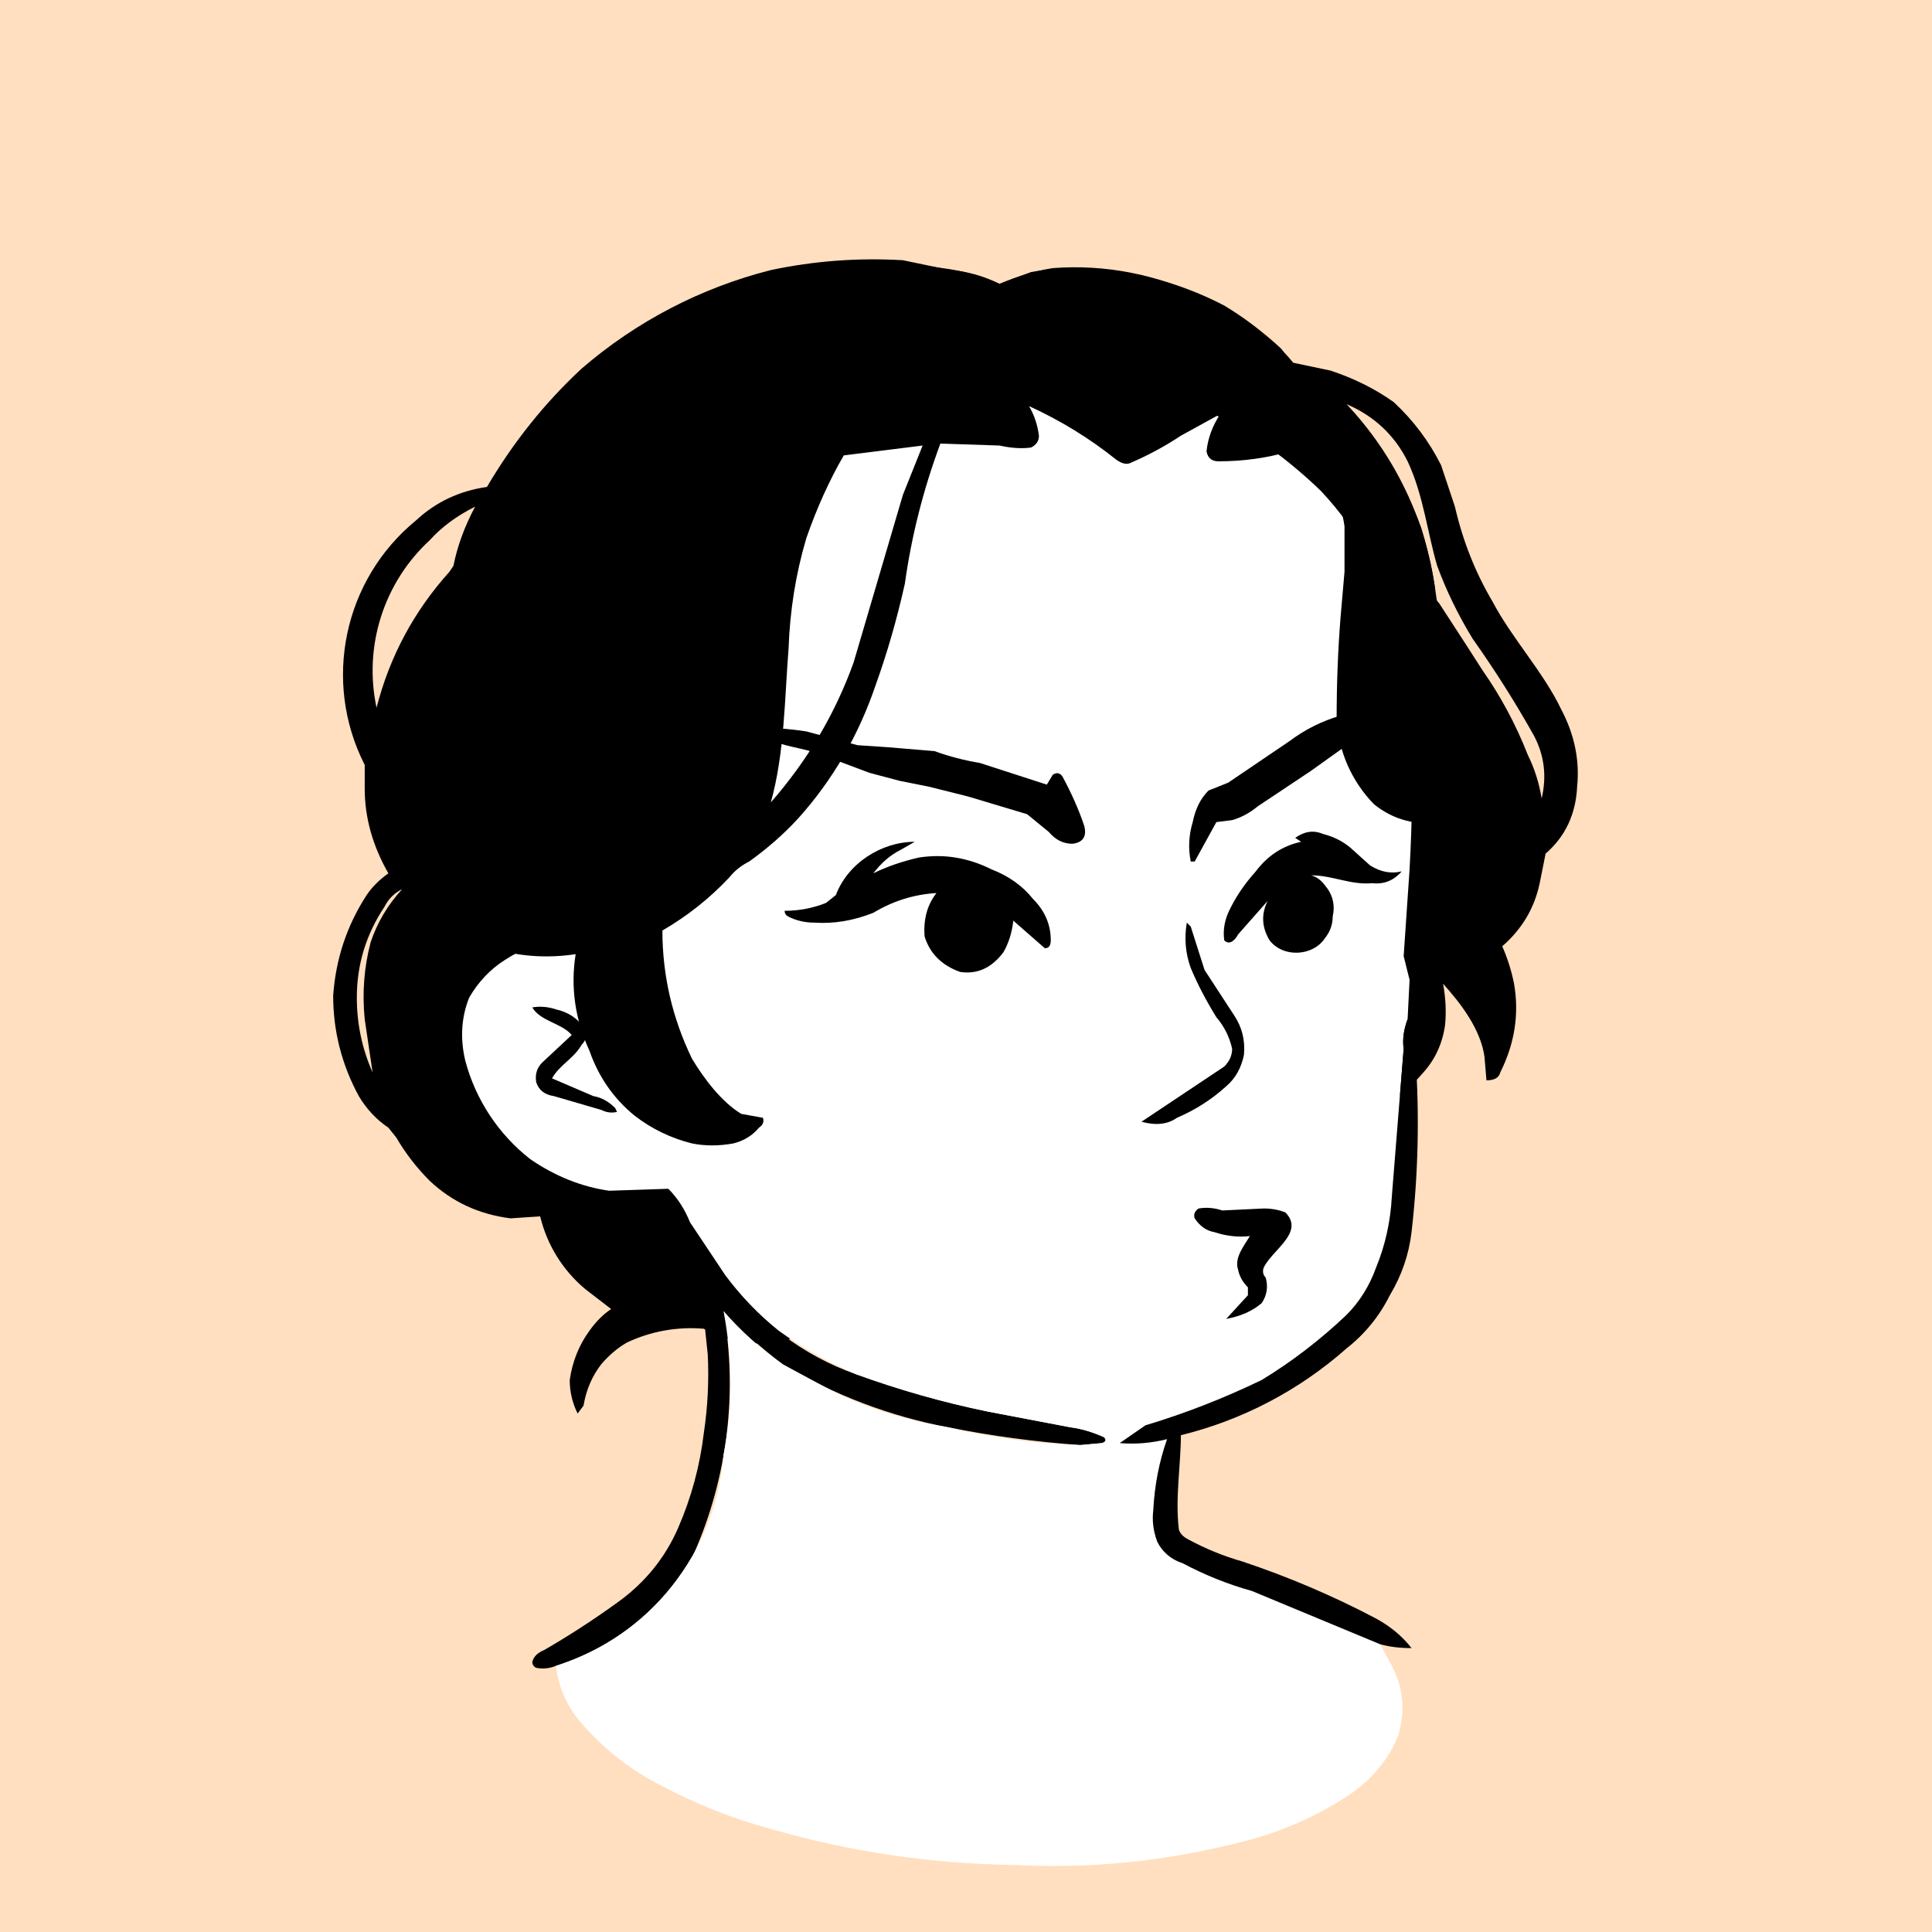
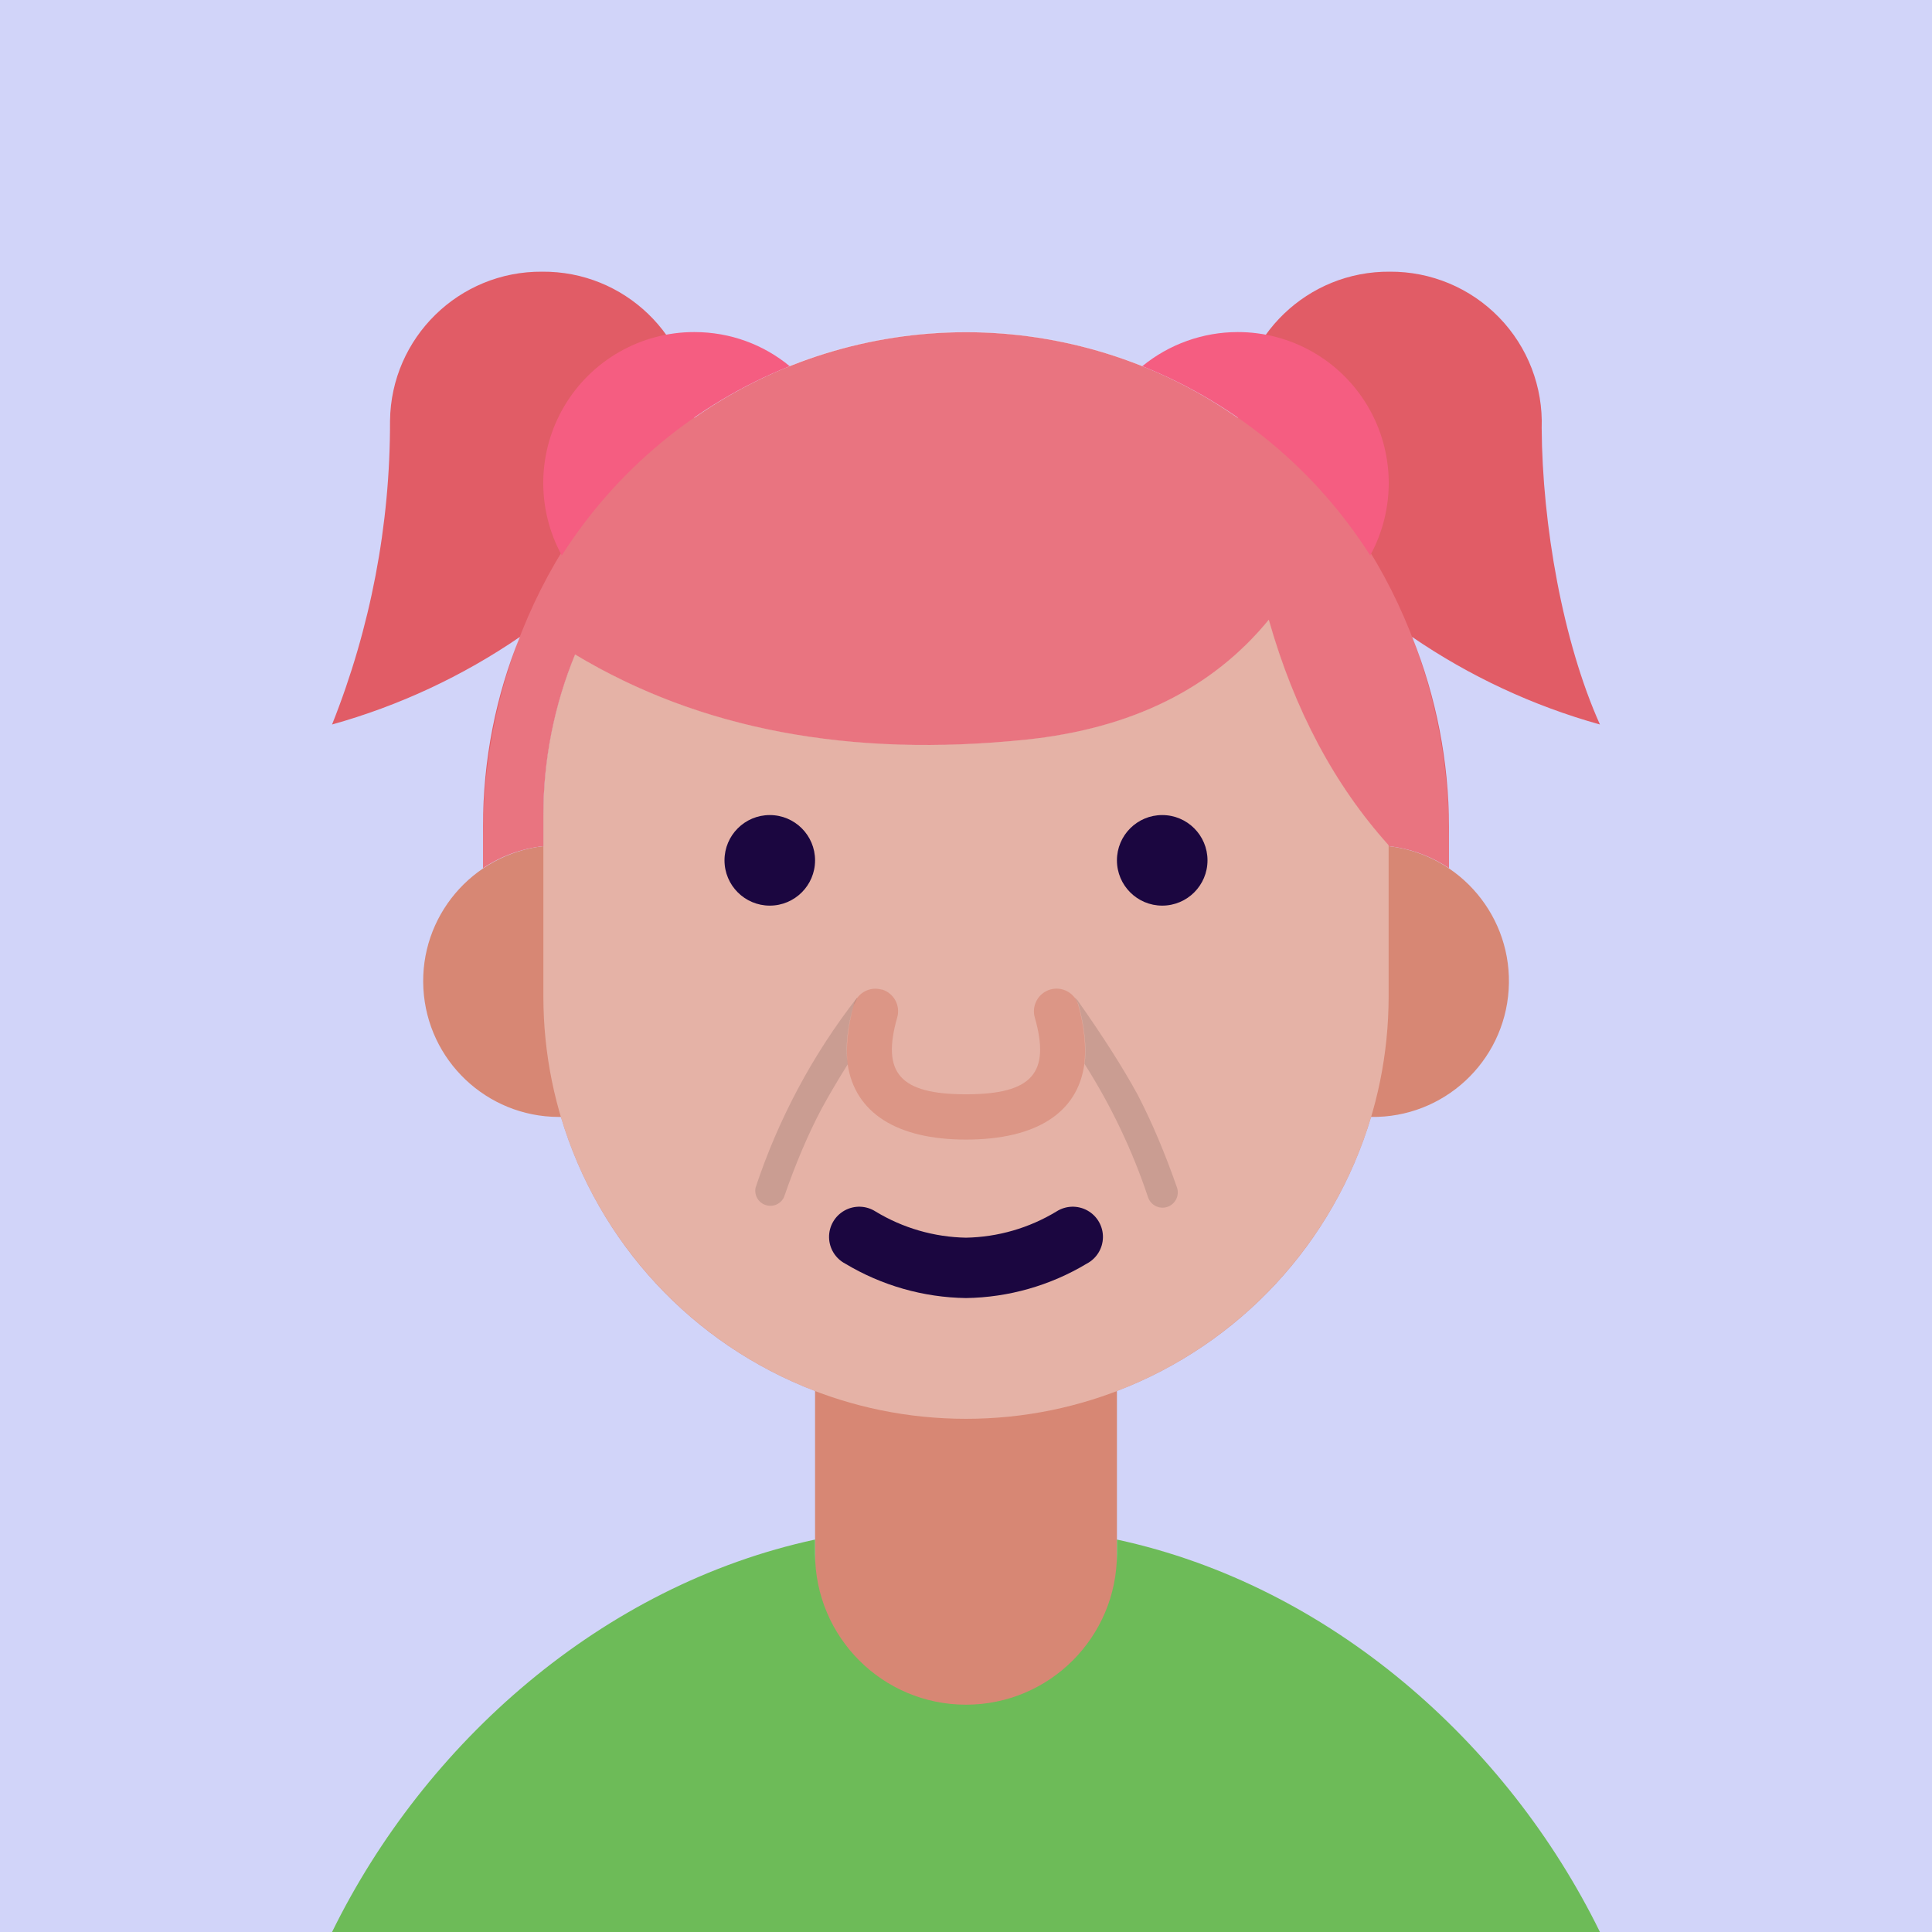
- <svg xmlns="http://www.w3.org/2000/svg" viewBox="0 0 980 980" fill="none" shape-rendering="auto" aria-hidden="true">
+ <svg xmlns="http://www.w3.org/2000/svg" viewBox="0 0 64 64" fill="none" shape-rendering="auto" aria-hidden="true">
  <defs>
-     <g id="eyes-variant11-357618d7">
-       <path d="M305 20q8 2 14 7l10 9q8 5 16 3-6 7-15 6c-11 1-20-4-31-4q4 1 7 5 6 7 4 16 0 6-4 11c-6 9-21 10-28 1q-6-10-1-20l-15 17c-1 2-4 6-7 3q-1-7 2-14 5-11 14-21 9-12 23-15l-3-2q7-5 14-2M98 24l-7 4q-8 4-14 12 10-5 23-8 19-3 37 6 13 5 21 15 9 9 9 21 0 4-3 4l-8-7-8-7q-1 9-5 16-9 12-22 10-14-5-18-18-1-13 6-22-17 1-32 10-15 6-30 5-7 0-13-3-2-1-2-3 11 0 21-4l5-4c6-16 23-27 40-27" fill="#000000" />
+     <g id="eyes-open-357618d7">
+       <path d="M5.5 3a1.5 1.5 0 1 1 0 3 1.5 1.5 0 0 1 0-3m13 0a1.5 1.5 0 1 1 0 3 1.5 1.5 0 0 1 0-3" fill="#1B0640" />
    </g>
-     <g id="eyebrows-variant13-357618d7">
-       <path d="m327 63 2 2-14 14-21 15-27 18q-6 5-13 7l-8 1-11 20h-2q-2-10 1-20 2-10 8-16l10-4 31-21q12-9 26-13zM10 72q15 0 28 2l26 7 15 1 24 2q11 4 23 6l34 11 3-5q3-2 5 1 7 13 11 25 2 8-6 9-7 0-12-6l-11-9-30-9-20-5-15-3-15-4-24-9c-10-4-20-4-29-9q-5-1-7-5" fill="#000000" />
+     <g id="hair-pigtails-357618d7">
+       <path d="M31.5 9.34a5 5 0 0 1 5.04-4.84 5 5 0 0 1 5.03 5.18c.02 3.2.7 7.08 1.93 9.82a21 21 0 0 1-6.22-2.9 17 17 0 0 1 1.22 6.28v1.38a4.5 4.5 0 0 0-2-.73v-.03q-2.7-3-3.97-7.47-2.8 3.42-8.03 3.97-8.75.91-14.95-2.82A14 14 0 0 0 8.5 22.5v1.03q-1.11.13-2 .73v-1.38c0-2.22.43-4.35 1.22-6.28a21 21 0 0 1-6.22 2.9A27 27 0 0 0 3.42 9.44 5 5 0 0 1 8.46 4.5a5 5 0 0 1 5.04 4.84 15.7 15.7 0 0 1 18 0" fill="#e15c66" />
+       <path d="M31.51 9.08c4.2 2.96 6.99 8.19 6.99 14.13v1.05a4.5 4.5 0 0 0-2-.73v-.03q-2.7-3-3.97-7.47-2.8 3.42-8.03 3.97-8.75.91-14.95-2.82A14 14 0 0 0 8.5 22.5v1.03q-1.11.13-2 .73V23.2c0-5.94 2.79-11.17 6.99-14.13v.26a15.7 15.7 0 0 1 18.01 0z" fill="white" opacity=".26" style="mix-blend-mode:overlay" />
+       <path d="M13.5 6.5c1.2 0 2.3.42 3.16 1.13a16 16 0 0 0-7.55 6.27 5 5 0 0 1 4.39-7.4m18 0a5 5 0 0 1 4.39 7.4 16 16 0 0 0-7.55-6.27A5 5 0 0 1 31.5 6.5" fill="#F55D81" />
    </g>
-     <g id="nose-variant05-357618d7">
-       <path d="m36 23 2 2 7 22 15 23q6 9 5 20-2 10-9 16-11 10-25 16-7 5-18 2l6-4 36-24q4-4 4-9-2-9-8-16-8-13-13-25-4-11-2-23" fill="#000000" />
+     <g id="clothes-rounded-357618d7">
+       <path d="M16 4.8v.47a5 5 0 0 0 10 0V4.8c7.06 1.52 12.93 6.74 16 13H0c3.07-6.26 8.94-11.48 16-13" fill="#6dbb58" />
    </g>
-     <g id="mouth-happy17-357618d7">
-       <path d="M178 40q6-1 12 1l21-1q6 0 11 2 5 5 2 11c-3 6-10 11-13 17q-1 3 1 5 2 7-2 13-7 6-18 8l11-12v-4q-4-4-5-9c-2-6 3-12 6-17q-9 1-18-2-6-1-10-7-1-3 2-5" fill="#000000" />
+     <g id="mouth-smile-357618d7">
+       <path d="M1 4.4a1 1 0 1 1 1-1.73 6 6 0 0 0 3 .87 6 6 0 0 0 3-.87A1 1 0 1 1 9 4.4a8 8 0 0 1-4 1.14A8 8 0 0 1 1 4.4" fill="#1B0640" />
    </g>
-     <g id="head-variant03-357618d7">
-       <path d="M299 3q42 2 83 14 33 10 59 28 23 16 41 38 30 38 36 86a361 361 0 0 1 2 101l-5 34-4 20q-1 2-3 2l-3-12 3-44q2-36 1-72-2-23-6-45-10-43-40-75-28-27-63-43-33-14-67-19-27-4-54-5a277 277 0 0 0-128 30q-20 13-35 32-18 23-30 50-20 42-24 89-5 36 7 70 4 7 6 15 7-1 12 1 3 2 1 3l-10 3q-15 3-29 12-11 7-18 19-6 15-2 32 9 31 33 50 19 13 40 16l30-1q7 7 11 17l18 27a136 136 0 0 0 66 50q33 12 67 19l42 8q8 1 17 5 2 2-1 3l-11 1a535 535 0 0 1-67-9 255 255 0 0 1-84-32q-16-12-30-27a214 214 0 0 1-15 123q-24 42-70 57-5 2-10 1-2-1-2-3 1-4 6-6 19-11 37-24 21-15 31-38t13-48q3-20 2-40l-4-38-18-36q-9 3-19 3a88 88 0 0 1-75-37 93 93 0 0 1-20-58q0-14 8-25 7-11 19-17 8-5 18-8l-9-24q-8-33-3-67a292 292 0 0 1 64-149q12-15 29-26l20-9Q228-2 299 3" fill="black" />
-       <path d="M279 11q27 1 54 5 34 5 67 19 34 15 63 43 30 32 40 75 5 22 6 45 1 36-1 72l-3 44 3 12-1 20q-3 8-2 15l-6 75q-1 19-8 36-5 13-15 24-20 19-43 33-29 14-59 23l-13 9q12 1 24-2-6 17-7 36l2 16q4 8 13 11 17 9 35 14l65 27 6 11q9 17 3 36-8 19-27 31-25 16-55 23-56 14-113 11-63-1-122-18-30-8-58-23-23-12-40-32-10-12-12-28a122 122 0 0 0 85-107q7-36 0-73 13 15 30 27l26 14q27 13 58 18a331 331 0 0 0 67 9l11-1q3-1 1-3-9-4-17-5l-42-8q-34-7-67-19-21-9-39-22-15-12-27-28l-18-27q-4-10-11-17l-30 1q-21-3-40-16a94 94 0 0 1-33-50q-4-17 2-32 7-12 18-19 14-9 29-12l10-3q2-2-1-3-5-2-12-1-2-8-6-15-12-34-7-70a276 276 0 0 1 54-139q15-19 35-32 17-9 35-15 45-16 93-15" fill="#ffffff" />
-       <path d="M63 340q6-1 12 1 9 2 14 9 3 5-1 9c-4 7-11 10-15 17l21 9q6 1 11 6l1 2q-4 1-8-1l-24-7q-7-1-9-7-1-6 3-10l15-14c-5-6-16-7-20-14m444 6q2 1 2 3l2 16a483 483 0 0 1-2 89q-2 17-11 32-8 16-22 27a198 198 0 0 1-84 44c0 15-3 32-1 48q1 3 5 5 13 7 27 11a451 451 0 0 1 68 29q11 6 18 15-9 0-16-2l-65-27q-18-5-35-14-9-3-13-11-3-8-2-16 1-19 7-36-12 3-24 2l13-9q30-9 59-23 23-14 43-33 10-10 15-24 7-17 8-36l6-75q-1-7 2-15" fill="black" />
-       <use transform="translate(159 232)" href="#eyes-variant11-357618d7" />
-       <use transform="translate(164 126)" href="#eyebrows-variant13-357618d7" />
-       <use transform="translate(359 274)" href="#nose-variant05-357618d7" />
-       <use transform="translate(223 402)" href="#mouth-happy17-357618d7" />
-     </g>
-     <g id="hair-variant37-357618d7">
-       <path d="M315 134q33-7 67-5l24 5q13 1 25 7 14-6 27-8a148 148 0 0 1 77 15q14 6 25 15 11 7 20 18l19 4q18 6 32 16 15 14 24 32l7 21q6 26 19 48c10 19 26 36 35 55q10 19 8 39-1 21-16 34l-3 15q-4 19-19 32 4 9 6 19 4 23-7 45-1 4-7 4l-1-12c-2-14-12-27-21-37q2 11 1 21-2 14-11 24-11 13-28 22-7 4-15 1l-5-7q-2-15-1-29-1-24 3-47-15-7-24-21-11-19-12-41c-2-30 6-61 24-84l-10-9q-24-23-32-57-6-19 1-38-8 1-11-4 1-11 7-20l-17 10-30 15-6-2q-21-16-44-27 4 7 5 15 0 5-4 6-8 1-18-1l-28-1c-12 29-15 59-23 88q-7 33-21 62-13 26-33 45-11 12-25 21c18 10 30 28 40 45q27 49 30 106 2 29-10 55-10 20-29 30-13 6-28 4-10-1-21-7a76 76 0 0 0-39 7q-7 4-13 11-7 9-9 21l-3 4q-4-8-4-17 2-14 10-25 5-7 11-11l-13-10a69 69 0 0 1-23-37l-15 1q-24-3-41-19-10-10-17-22l-4-5q-9-6-15-16-13-24-13-51 2-28 17-51 4-6 11-11-12-21-12-43v-12a101 101 0 0 1 26-124q15-14 36-17 20-34 48-60a235 235 0 0 1 96-50M128 448q-6 3-9 9-14 21-14 46 0 20 8 38l-4-27q-2-20 3-39 5-15 16-27m264-225-40 5q-13 22-20 46-9 38-10 77-1 26-7 53a201 201 0 0 0 47-86q9-35 20-68zm215-21a170 170 0 0 1 45 94q-1 4 2 7l13 20 9 14q14 20 23 43 5 10 7 22 4-17-4-32-14-25-31-49-11-18-18-37c-5-17-7-36-15-53q-10-20-31-29m-442 52q-14 7-23 17a90 90 0 0 0-27 85q10-39 37-69l2-3q3-15 11-30" fill="#000000" />
-       <use transform="translate(131 168)" href="#head-variant03-357618d7" />
-       <path d="M348 130q28-1 54 3 16 2 29 8l16-6q23-4 46 0 27 4 52 17 15 9 29 22l10 14q11 2 18 9 13 13 23 28 12 18 20 40 7 23 9 48l6 48q3 7 4 16l-10 11v8l25-8q0 9-7 16-7 6-16 10-20 3-35-9a67 67 0 0 1-19-43q0-27 2-52l2-23v-23q-3-21-17-34-5-5-11-4-17 5-36 5-5 0-6-5 1-10 7-19l-20 11q-12 8-26 14-3 1-7-2-20-16-44-27 4 7 5 15 0 4-4 6-7 1-16-1l-30-1q-13 35-18 71-6 27-15 52-13 38-39 67-11 12-25 22-6 3-10 8-15 16-34 27 0 34 15 65c6 10 15 22 25 28l11 2q1 3-2 5-5 6-13 8-11 2-21 0-16-4-29-14-16-13-23-33-11-24-7-49-20 3-39-2-12-3-19-13h-5q-4-1-6-6l-4-24a322 322 0 0 1 26-181 239 239 0 0 1 86-95q44-25 93-30m44 93-40 5q-11 19-19 42-8 27-9 56c-2 25-2 53-9 78q28-32 42-71l25-85z" fill="#000000" />
+     <g id="nose-wrinkles-357618d7">
+       <path opacity=".12" d="m3.4.8-.12.24q-.32 1.12-.2 1.97-.5.8-.87 1.48Q1.54 5.76.97 7.41a.5.5 0 0 1-.94-.32A21 21 0 0 1 3.39.8m7.2-.02.1.1q1.27 1.8 2 3.14.7 1.35 1.3 3.07a.5.5 0 0 1-.96.32A20 20 0 0 0 10.93 3q.1-.85-.2-1.96a1 1 0 0 0-.14-.26" fill="black" />
+       <path d="M4.2.53a.75.75 0 0 0-.92.51q-.3 1.12-.2 1.97C3.32 4.6 4.69 5.5 7 5.5c2.33 0 3.7-.89 3.92-2.5q.1-.85-.2-1.96a.75.75 0 1 0-1.44.42C9.8 3.29 9.2 4 7 4s-2.8-.71-2.28-2.54a.75.75 0 0 0-.5-.93" fill="black" opacity=".36" style="mix-blend-mode:overlay" />
    </g>
    <clipPath id="clip-357618d7">
-       <rect width="980" height="980" rx="0" ry="0" />
+       <rect width="64" height="64" rx="0" ry="0" />
    </clipPath>
  </defs>
  <g clip-path="url(#clip-357618d7)">
-     <rect width="980" height="980" fill="#ffdfbf" />
-     <use transform="translate(76 3)" href="#hair-variant37-357618d7" />
+     <rect width="64" height="64" fill="#d1d4f9" />
+     <path d="M37 46.08V52a5 5 0 0 1-10 0v-5.92A14 14 0 0 1 18.58 37h-.08a4.5 4.5 0 0 1-.5-8.97V27a14 14 0 1 1 28 0v1.03a4.5 4.5 0 0 1-.58 8.97A14 14 0 0 1 37 46.08" fill="#d78774" />
+     <mask id="personas-a" style="mask-type:luminance">
+       <path d="M37 46.08V52a5 5 0 0 1-10 0v-5.92A14 14 0 0 1 18.58 37h-.08a4.5 4.5 0 0 1-.5-8.97V27a14 14 0 1 1 28 0v1.03a4.5 4.5 0 0 1-.58 8.97A14 14 0 0 1 37 46.08" fill="white" />
+     </mask>
+     <g mask="url(#personas-a)">
+       <path d="M32 13a14 14 0 0 1 14 14v6a14 14 0 1 1-28 0v-6a14 14 0 0 1 14-14" fill="white" opacity=".36" style="mix-blend-mode:overlay" />
+     </g>
+     <use transform="translate(20 24)" href="#eyes-open-357618d7" />
+     <use transform="translate(9.5 4.5)" href="#hair-pigtails-357618d7" />
+     <use transform="translate(11 46.2)" href="#clothes-rounded-357618d7" />
+     <use transform="translate(27 37.46)" href="#mouth-smile-357618d7" />
+     <use transform="translate(25 32.25)" href="#nose-wrinkles-357618d7" />
  </g>
</svg>
